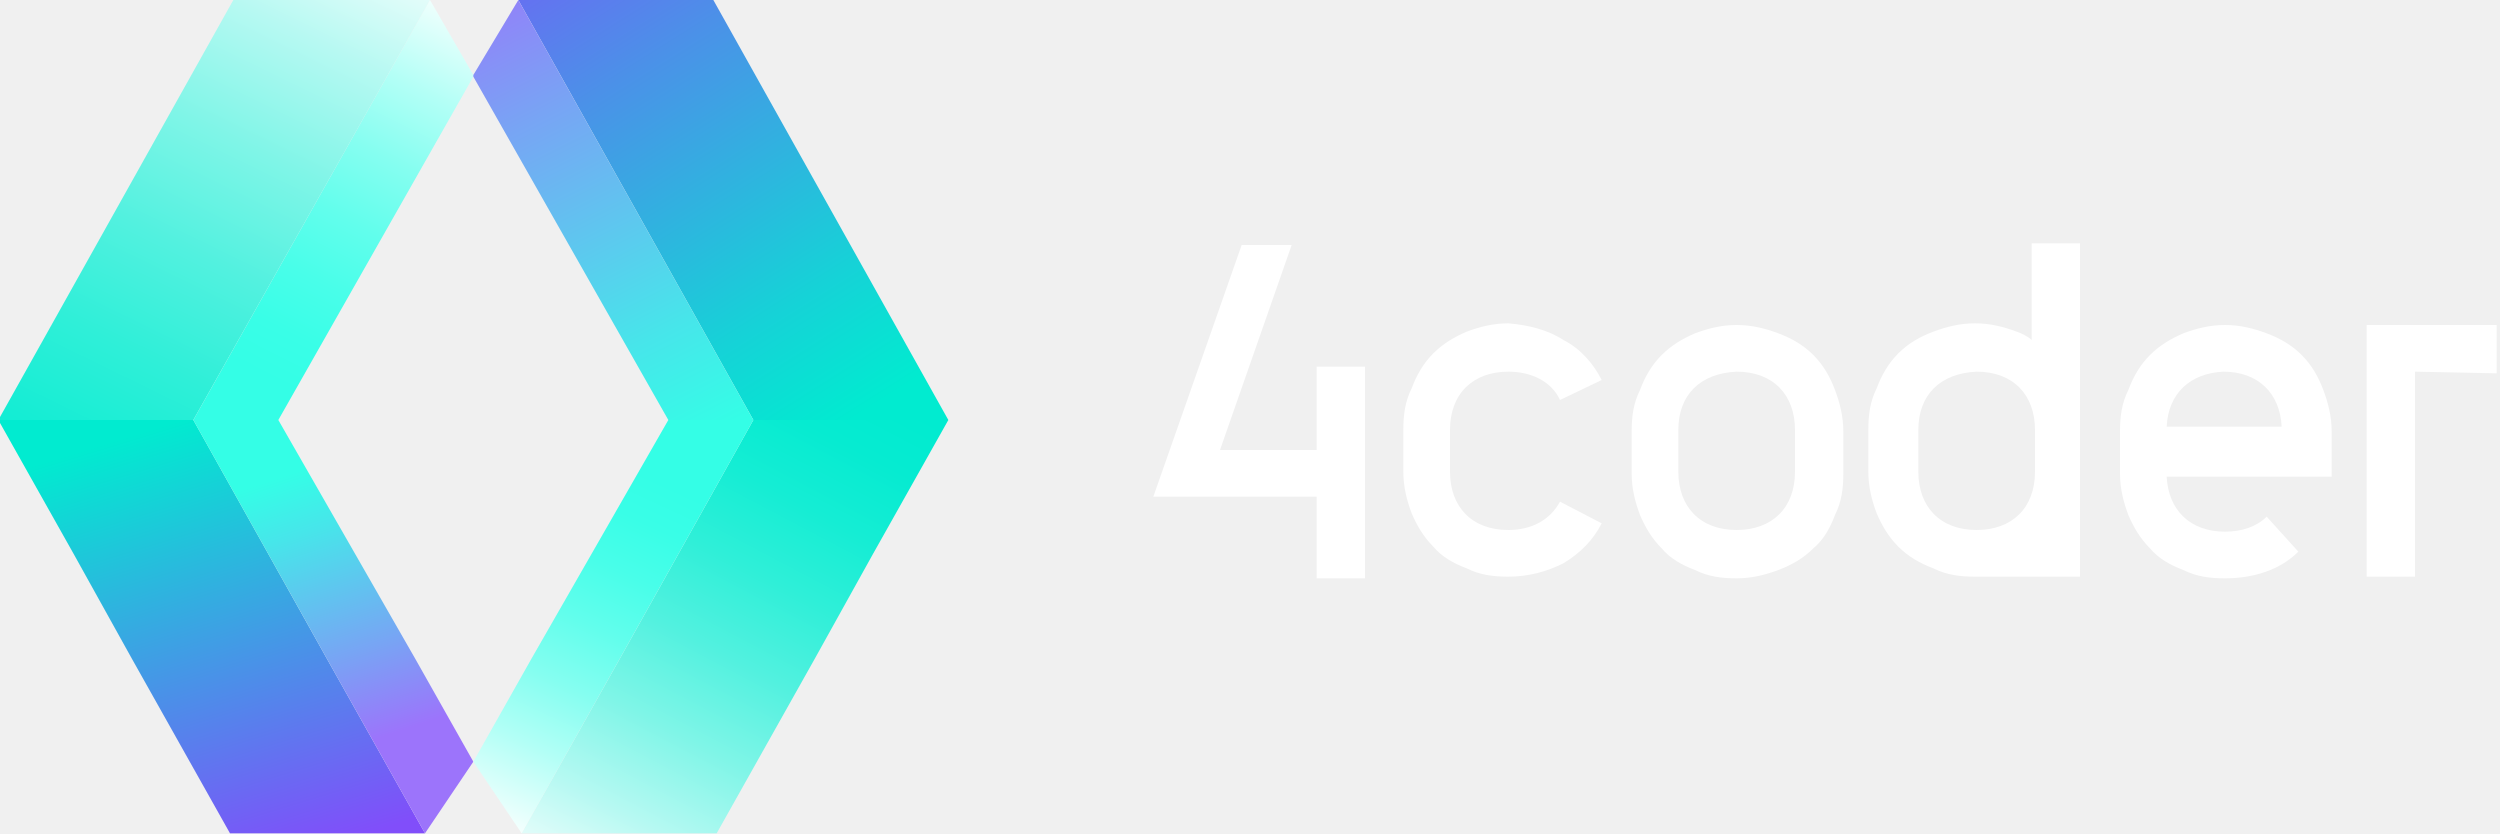
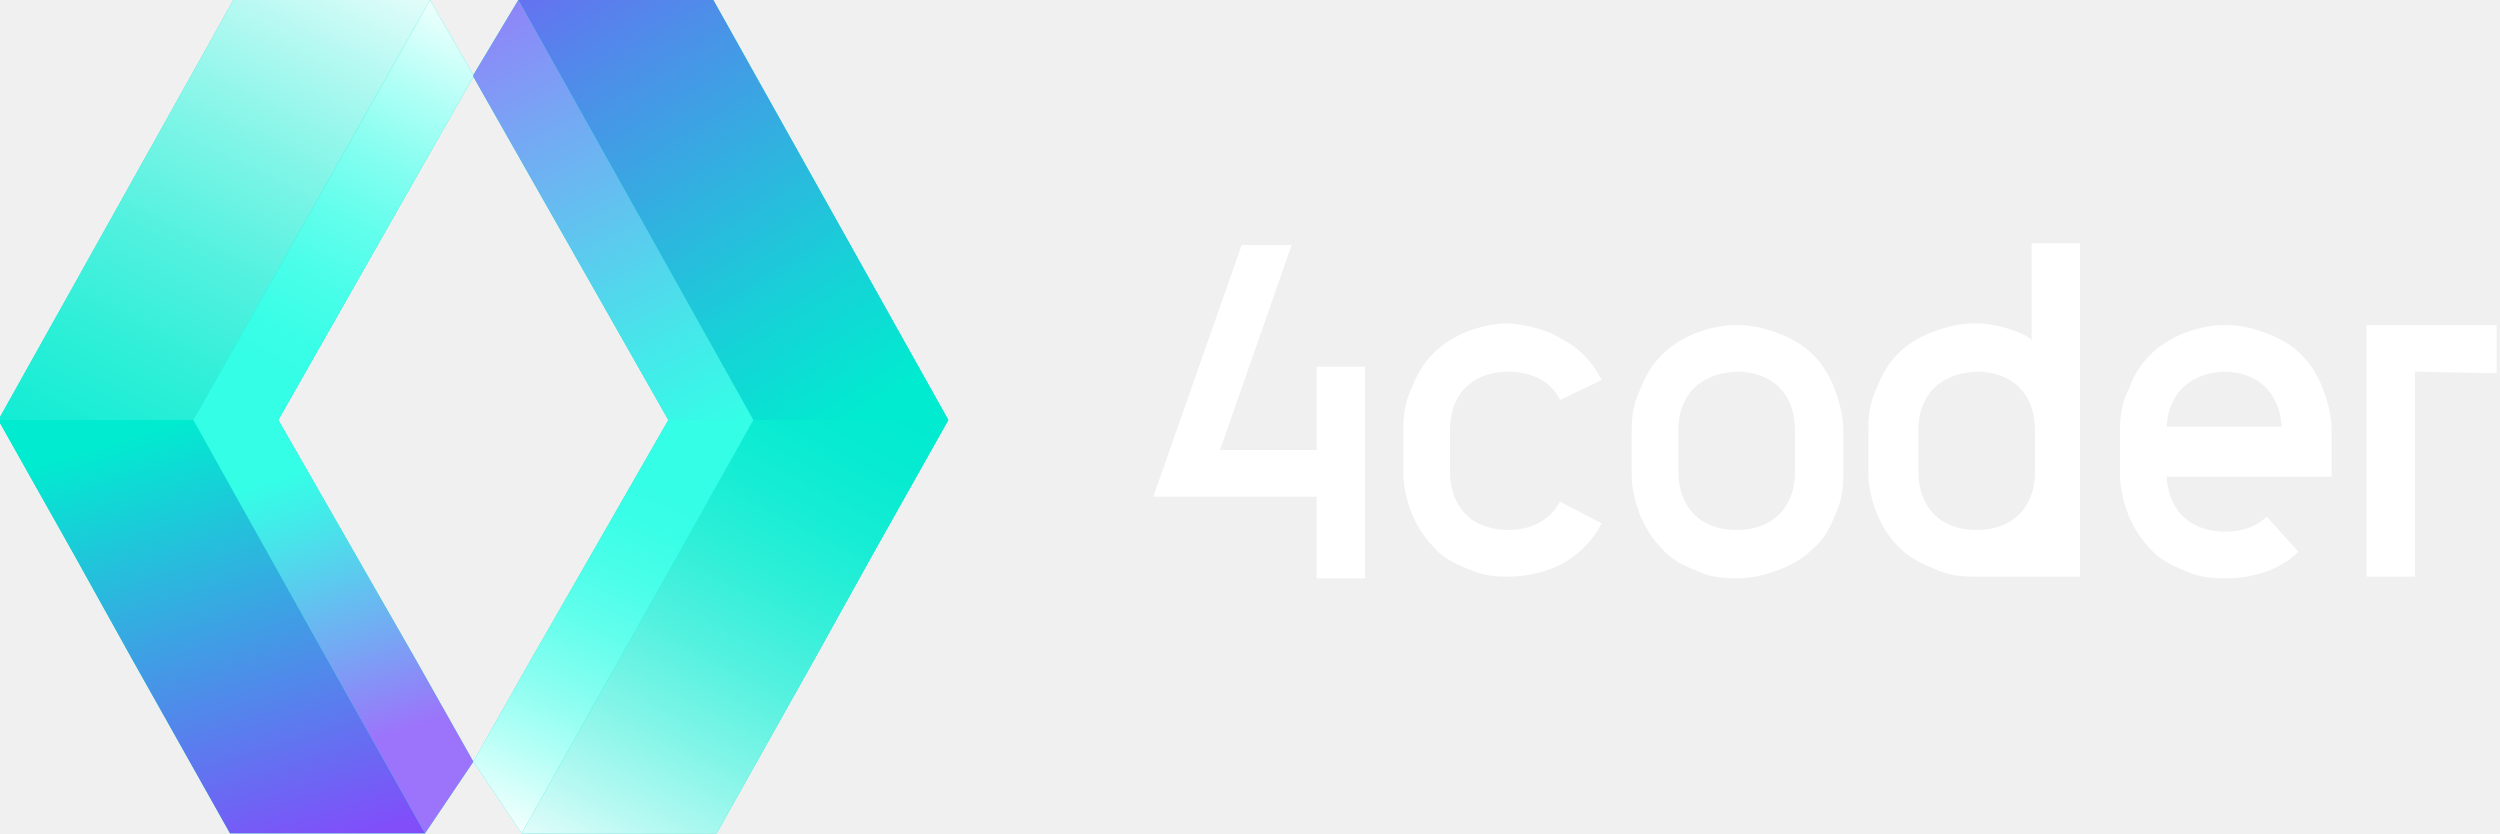
<svg xmlns="http://www.w3.org/2000/svg" version="1.1" id="Слой_1" x="0px" y="0px" viewBox="0 0 150 50" style="enable-background:new 0 0 150 50;" xml:space="preserve">
  <style type="text/css">
- 	.st0{fill:#FFFFFF;}
- 	.st1{fill:url(#SVGID_1_);}
- 	.st2{fill:url(#SVGID_2_);}
- 	.st3{fill:url(#SVGID_3_);}
- 	.st4{fill:url(#SVGID_4_);}
- 	.st5{opacity:0.64;fill:#00A99D;enable-background:new    ;}
- 	.st6{fill:url(#SVGID_5_);}
- 	.st7{fill:url(#SVGID_6_);}
- 	.st8{fill:url(#SVGID_7_);}
- 	.st9{fill:url(#SVGID_8_);}
+ 	.st0{fill:#01EBD0;}
+ 	.st1{fill:#FFFFFF;}
+ 	.st2{fill:url(#SVGID_1_);}
+ 	.st3{fill:url(#SVGID_2_);}
+ 	.st4{fill:url(#SVGID_3_);}
+ 	.st5{fill:url(#SVGID_4_);}
+ 	.st6{opacity:0.64;fill:#00A99D;enable-background:new    ;}
+ 	.st7{fill:url(#SVGID_5_);}
+ 	.st8{fill:url(#SVGID_6_);}
+ 	.st9{fill:url(#SVGID_7_);}
+ 	.st10{fill:url(#SVGID_8_);}
</style>
  <g>
-     <path class="st0" d="M79,26.9V22h2.9v12.7H79v-4.9h-9.8l5.3-15.1h3l-4.3,12.3H79z" />
-     <path class="st0" d="M93.8,20.4c1,0.5,1.8,1.4,2.3,2.4L93.6,24c-0.5-1.1-1.7-1.7-3.1-1.7c-2.1,0-3.5,1.3-3.5,3.5v2.5   c0,2.1,1.3,3.5,3.5,3.5c1.4,0,2.5-0.6,3.1-1.7l2.5,1.3c-0.5,1-1.3,1.8-2.3,2.4c-1,0.5-2.1,0.8-3.3,0.8c-0.9,0-1.7-0.1-2.5-0.5   c-0.8-0.3-1.5-0.7-2-1.3c-0.6-0.6-1-1.3-1.3-2c-0.3-0.8-0.5-1.6-0.5-2.5v-2.5c0-0.9,0.1-1.7,0.5-2.5c0.3-0.8,0.7-1.5,1.3-2.1   c0.6-0.6,1.3-1,2-1.3c0.8-0.3,1.6-0.5,2.5-0.5C91.7,19.5,92.9,19.8,93.8,20.4z" />
-     <path class="st0" d="M106.7,20c0.8,0.3,1.5,0.7,2.1,1.3c0.6,0.6,1,1.3,1.3,2.1c0.3,0.8,0.5,1.6,0.5,2.5v2.5c0,0.9-0.1,1.7-0.5,2.5   c-0.3,0.8-0.7,1.5-1.3,2c-0.6,0.6-1.3,1-2.1,1.3c-0.8,0.3-1.6,0.5-2.5,0.5c-0.9,0-1.7-0.1-2.5-0.5c-0.8-0.3-1.5-0.7-2-1.3   c-0.6-0.6-1-1.3-1.3-2c-0.3-0.8-0.5-1.6-0.5-2.5v-2.5c0-0.9,0.1-1.7,0.5-2.5c0.3-0.8,0.7-1.5,1.3-2.1c0.6-0.6,1.3-1,2-1.3   c0.8-0.3,1.6-0.5,2.5-0.5C105.1,19.5,105.9,19.7,106.7,20z M100.7,25.8v2.5c0,2.1,1.3,3.5,3.5,3.5c2.1,0,3.5-1.3,3.5-3.5v-2.5   c0-2.1-1.3-3.5-3.5-3.5C102,22.4,100.7,23.7,100.7,25.8z" />
-     <path class="st0" d="M122,34.6c0,0-2.6,0-3.5,0c-0.9,0-1.7-0.1-2.5-0.5c-0.8-0.3-1.5-0.7-2.1-1.3c-0.6-0.6-1-1.3-1.3-2   c-0.3-0.8-0.5-1.6-0.5-2.5v-2.5c0-0.9,0.1-1.7,0.5-2.5c0.3-0.8,0.7-1.5,1.3-2.1c0.6-0.6,1.3-1,2.1-1.3c0.8-0.3,1.6-0.5,2.5-0.5   c0.9,0,1.7,0.2,2.5,0.5c0.3,0.1,0.7,0.3,0.9,0.5v-5.8h2.9v20H122z M115.1,25.8v2.5c0,2.1,1.3,3.5,3.5,3.5c2.1,0,3.5-1.3,3.5-3.5   v-2.5c0-2.1-1.3-3.5-3.5-3.5C116.4,22.4,115.1,23.7,115.1,25.8z" />
-     <path class="st0" d="M136,20c0.8,0.3,1.5,0.7,2.1,1.3c0.6,0.6,1,1.3,1.3,2.1c0.3,0.8,0.5,1.6,0.5,2.5v2.7H130   c0.1,2,1.4,3.3,3.5,3.3c1,0,1.9-0.3,2.5-0.9l1.9,2.1c-1.1,1.1-2.7,1.6-4.4,1.6c-0.9,0-1.7-0.1-2.5-0.5c-0.8-0.3-1.5-0.7-2-1.3   c-0.6-0.6-1-1.3-1.3-2c-0.3-0.8-0.5-1.6-0.5-2.5v-2.5c0-0.9,0.1-1.7,0.5-2.5c0.3-0.8,0.7-1.5,1.3-2.1c0.6-0.6,1.3-1,2-1.3   c0.8-0.3,1.6-0.5,2.5-0.5C134.4,19.5,135.2,19.7,136,20z M130,25.6h6.9c-0.1-2-1.4-3.3-3.5-3.3C131.4,22.4,130.1,23.6,130,25.6z" />
-     <path class="st0" d="M144.9,22.3l0,3.5v8.8h-2.9V19.5h2.9c0,0,2.6,0,3.5,0h1.4v2.9L144.9,22.3z" />
+     <polygon class="st0" points="28.4,4.6 16.7,25.2 24.9,39.5 28.4,45.7 25.5,50 13.8,50 7.9,39.5 4.4,33.2 -0.1,25.2 4.6,16.8 14,0    25.8,0 28.4,4.5  " />
+     <polygon class="st0" points="56.9,25.2 52.4,33.2 48.9,39.5 43,50 31.3,50 28.4,45.7 31.9,39.5 40.1,25.2 28.4,4.6 28.4,4.5    31.1,0 42.8,0 52.2,16.8  " />
  </g>
  <g>
-     <linearGradient id="SVGID_1_" gradientUnits="userSpaceOnUse" x1="21.713" y1="56.554" x2="1.135" y2="14.467" gradientTransform="matrix(1 0 0 -1 0 51)">
+     <path class="st1" d="M79,26.9V22h2.9v12.7H79v-4.9h-9.8l5.3-15.1h3L73.2,27H79V26.9z" />
+     <path class="st1" d="M93.8,20.4c1,0.5,1.8,1.4,2.3,2.4L93.6,24c-0.5-1.1-1.7-1.7-3.1-1.7c-2.1,0-3.5,1.3-3.5,3.5v2.5   c0,2.1,1.3,3.5,3.5,3.5c1.4,0,2.5-0.6,3.1-1.7l2.5,1.3c-0.5,1-1.3,1.8-2.3,2.4c-1,0.5-2.1,0.8-3.3,0.8c-0.9,0-1.7-0.1-2.5-0.5   c-0.8-0.3-1.5-0.7-2-1.3c-0.6-0.6-1-1.3-1.3-2c-0.3-0.8-0.5-1.6-0.5-2.5v-2.5c0-0.9,0.1-1.7,0.5-2.5c0.3-0.8,0.7-1.5,1.3-2.1   c0.6-0.6,1.3-1,2-1.3c0.8-0.3,1.6-0.5,2.5-0.5C91.7,19.5,92.9,19.8,93.8,20.4z" />
+     <path class="st1" d="M106.7,20c0.8,0.3,1.5,0.7,2.1,1.3c0.6,0.6,1,1.3,1.3,2.1c0.3,0.8,0.5,1.6,0.5,2.5v2.5c0,0.9-0.1,1.7-0.5,2.5   c-0.3,0.8-0.7,1.5-1.3,2c-0.6,0.6-1.3,1-2.1,1.3c-0.8,0.3-1.6,0.5-2.5,0.5s-1.7-0.1-2.5-0.5c-0.8-0.3-1.5-0.7-2-1.3   c-0.6-0.6-1-1.3-1.3-2c-0.3-0.8-0.5-1.6-0.5-2.5v-2.5c0-0.9,0.1-1.7,0.5-2.5c0.3-0.8,0.7-1.5,1.3-2.1c0.6-0.6,1.3-1,2-1.3   c0.8-0.3,1.6-0.5,2.5-0.5C105.1,19.5,105.9,19.7,106.7,20z M100.7,25.8v2.5c0,2.1,1.3,3.5,3.5,3.5c2.1,0,3.5-1.3,3.5-3.5v-2.5   c0-2.1-1.3-3.5-3.5-3.5C102,22.4,100.7,23.7,100.7,25.8z" />
+     <path class="st1" d="M122,34.6c0,0-2.6,0-3.5,0s-1.7-0.1-2.5-0.5c-0.8-0.3-1.5-0.7-2.1-1.3s-1-1.3-1.3-2c-0.3-0.8-0.5-1.6-0.5-2.5   v-2.5c0-0.9,0.1-1.7,0.5-2.5c0.3-0.8,0.7-1.5,1.3-2.1c0.6-0.6,1.3-1,2.1-1.3c0.8-0.3,1.6-0.5,2.5-0.5s1.7,0.2,2.5,0.5   c0.3,0.1,0.7,0.3,0.9,0.5v-5.8h2.9v20H122z M115.1,25.8v2.5c0,2.1,1.3,3.5,3.5,3.5c2.1,0,3.5-1.3,3.5-3.5v-2.5   c0-2.1-1.3-3.5-3.5-3.5C116.4,22.4,115.1,23.7,115.1,25.8z" />
+     <path class="st1" d="M136,20c0.8,0.3,1.5,0.7,2.1,1.3c0.6,0.6,1,1.3,1.3,2.1c0.3,0.8,0.5,1.6,0.5,2.5v2.7H130   c0.1,2,1.4,3.3,3.5,3.3c1,0,1.9-0.3,2.5-0.9l1.9,2.1c-1.1,1.1-2.7,1.6-4.4,1.6c-0.9,0-1.7-0.1-2.5-0.5c-0.8-0.3-1.5-0.7-2-1.3   c-0.6-0.6-1-1.3-1.3-2c-0.3-0.8-0.5-1.6-0.5-2.5v-2.5c0-0.9,0.1-1.7,0.5-2.5c0.3-0.8,0.7-1.5,1.3-2.1s1.3-1,2-1.3   c0.8-0.3,1.6-0.5,2.5-0.5C134.4,19.5,135.2,19.7,136,20z M130,25.6h6.9c-0.1-2-1.4-3.3-3.5-3.3C131.4,22.4,130.1,23.6,130,25.6z" />
+     <path class="st1" d="M144.9,22.3v3.5v8.8H142V19.5h2.9c0,0,2.6,0,3.5,0h1.4v2.9L144.9,22.3z" />
+   </g>
+   <g>
+     <linearGradient id="SVGID_1_" gradientUnits="userSpaceOnUse" x1="21.723" y1="793.451" x2="1.146" y2="835.538" gradientTransform="matrix(1 0 0 1 0 -799)">
      <stop offset="0" style="stop-color:#FFFFFF" />
      <stop offset="2.062309e-02" style="stop-color:#F6FEFD" />
      <stop offset="0.182" style="stop-color:#B6F9F2" />
      <stop offset="0.341" style="stop-color:#7FF5E7" />
      <stop offset="0.493" style="stop-color:#52F1DF" />
      <stop offset="0.639" style="stop-color:#2FEFD8" />
      <stop offset="0.776" style="stop-color:#15EDD4" />
      <stop offset="0.9" style="stop-color:#06EBD1" />
      <stop offset="1" style="stop-color:#01EBD0" />
    </linearGradient>
-     <polygon class="st1" points="25.8,0 11.6,25.2 -0.1,25.2 4.6,16.8 14,0  " />
-     <linearGradient id="SVGID_2_" gradientUnits="userSpaceOnUse" x1="19.475" y1="-8.75" x2="9.002" y2="25.436" gradientTransform="matrix(1 0 0 -1 0 51)">
+     <polygon class="st2" points="25.8,0 11.6,25.2 -0.1,25.2 4.6,16.8 14,0  " />
+     <linearGradient id="SVGID_2_" gradientUnits="userSpaceOnUse" x1="19.485" y1="858.747" x2="9.012" y2="824.561" gradientTransform="matrix(1 0 0 1 0 -799)">
      <stop offset="0.239" style="stop-color:#814EFA" />
      <stop offset="0.312" style="stop-color:#745DF6" />
      <stop offset="0.994" style="stop-color:#01EBD0" />
    </linearGradient>
-     <polygon class="st2" points="25.5,50 13.8,50 7.9,39.5 4.4,33.2 -0.1,25.2 11.6,25.2 19.6,39.5  " />
-     <linearGradient id="SVGID_3_" gradientUnits="userSpaceOnUse" x1="27.752" y1="51.363" x2="12.245" y2="20.827" gradientTransform="matrix(1 0 0 -1 0 51)">
+     <polygon class="st3" points="25.5,50 13.8,50 7.9,39.5 4.4,33.2 -0.1,25.2 11.6,25.2 19.6,39.5  " />
+     <linearGradient id="SVGID_3_" gradientUnits="userSpaceOnUse" x1="27.751" y1="798.637" x2="12.244" y2="829.173" gradientTransform="matrix(1 0 0 1 0 -799)">
      <stop offset="0" style="stop-color:#FFFFFF" />
      <stop offset="5.151084e-02" style="stop-color:#E8FFFC" />
      <stop offset="0.186" style="stop-color:#B2FFF6" />
      <stop offset="0.318" style="stop-color:#85FEF0" />
      <stop offset="0.444" style="stop-color:#62FEEC" />
      <stop offset="0.561" style="stop-color:#49FEE9" />
      <stop offset="0.668" style="stop-color:#39FEE7" />
      <stop offset="0.754" style="stop-color:#34FEE6" />
    </linearGradient>
-     <polygon class="st3" points="28.4,4.6 28.4,4.6 16.7,25.2 11.6,25.2 25.8,0 28.4,4.5  " />
-     <linearGradient id="SVGID_4_" gradientUnits="userSpaceOnUse" x1="22.927" y1="6.768" x2="17.618" y2="22.742" gradientTransform="matrix(1 0 0 -1 0 51)">
+     <polygon class="st4" points="28.4,4.6 28.4,4.6 16.7,25.2 11.6,25.2 25.8,0 28.4,4.5  " />
+     <linearGradient id="SVGID_4_" gradientUnits="userSpaceOnUse" x1="22.92" y1="843.234" x2="17.61" y2="827.261" gradientTransform="matrix(1 0 0 1 0 -799)">
      <stop offset="0" style="stop-color:#9C74FB" />
      <stop offset="0.315" style="stop-color:#78A4F4" />
      <stop offset="0.776" style="stop-color:#47E5EA" />
      <stop offset="0.994" style="stop-color:#34FEE6" />
    </linearGradient>
-     <polygon class="st4" points="28.4,45.7 28.4,45.7 28.4,45.7 25.5,50 19.6,39.5 11.6,25.2 16.7,25.2 24.9,39.5  " />
-     <polygon class="st5" points="28.4,4.6 28.4,4.6 28.4,4.6 28.4,4.5  " />
-     <linearGradient id="SVGID_5_" gradientUnits="userSpaceOnUse" x1="26.642" y1="65.995" x2="51.691" y2="26.155" gradientTransform="matrix(1 0 0 -1 0 51)">
+     <polygon class="st5" points="28.4,45.7 28.4,45.7 28.4,45.7 25.5,50 19.6,39.5 11.6,25.2 16.7,25.2 24.9,39.5  " />
+     <polygon class="st6" points="28.4,4.6 28.4,4.6 28.4,4.6 28.4,4.5  " />
+     <linearGradient id="SVGID_5_" gradientUnits="userSpaceOnUse" x1="26.648" y1="784.002" x2="51.697" y2="823.841" gradientTransform="matrix(1 0 0 1 0 -799)">
      <stop offset="0.14" style="stop-color:#814EFA" />
      <stop offset="0.476" style="stop-color:#4B91E8" />
      <stop offset="0.832" style="stop-color:#16D2D7" />
      <stop offset="1" style="stop-color:#01EBD0" />
    </linearGradient>
-     <polygon class="st6" points="56.9,25.2 45.2,25.2 31.1,0 42.8,0 52.2,16.8  " />
-     <linearGradient id="SVGID_6_" gradientUnits="userSpaceOnUse" x1="31.017" y1="-11.442" x2="51.771" y2="27.921" gradientTransform="matrix(1 0 0 -1 0 51)">
+     <polygon class="st7" points="56.9,25.2 45.2,25.2 31.1,0 42.8,0 52.2,16.8  " />
+     <linearGradient id="SVGID_6_" gradientUnits="userSpaceOnUse" x1="31.005" y1="861.436" x2="51.76" y2="822.073" gradientTransform="matrix(1 0 0 1 0 -799)">
      <stop offset="0.193" style="stop-color:#FFFFFF" />
      <stop offset="0.209" style="stop-color:#F6FEFD" />
      <stop offset="0.339" style="stop-color:#B6F9F2" />
      <stop offset="0.468" style="stop-color:#7FF5E7" />
      <stop offset="0.591" style="stop-color:#52F1DF" />
      <stop offset="0.709" style="stop-color:#2FEFD8" />
      <stop offset="0.819" style="stop-color:#15EDD4" />
      <stop offset="0.919" style="stop-color:#06EBD1" />
      <stop offset="1" style="stop-color:#01EBD0" />
    </linearGradient>
-     <polygon class="st7" points="56.9,25.2 52.4,33.2 48.9,39.5 43,50 31.3,50 37.2,39.5 45.2,25.2  " />
-     <linearGradient id="SVGID_7_" gradientUnits="userSpaceOnUse" x1="28.125" y1="53.365" x2="42.677" y2="24.5" gradientTransform="matrix(1 0 0 -1 0 51)">
+     <polygon class="st8" points="56.9,25.2 52.4,33.2 48.9,39.5 43,50 31.3,50 37.2,39.5 45.2,25.2  " />
+     <linearGradient id="SVGID_7_" gradientUnits="userSpaceOnUse" x1="28.102" y1="796.646" x2="42.654" y2="825.512" gradientTransform="matrix(1 0 0 1 0 -799)">
      <stop offset="0" style="stop-color:#9C74FB" />
      <stop offset="0.315" style="stop-color:#78A4F4" />
      <stop offset="0.776" style="stop-color:#47E5EA" />
      <stop offset="0.994" style="stop-color:#34FEE6" />
    </linearGradient>
-     <polygon class="st8" points="45.2,25.2 40.1,25.2 28.4,4.6 28.4,4.6 28.4,4.5 31.1,0  " />
-     <polygon class="st5" points="28.4,4.6 28.4,4.6 28.4,4.5  " />
-     <linearGradient id="SVGID_8_" gradientUnits="userSpaceOnUse" x1="29.927" y1="0.821" x2="43.047" y2="28.971" gradientTransform="matrix(1 0 0 -1 0 51)">
+     <polygon class="st9" points="45.2,25.2 40.1,25.2 28.4,4.6 28.4,4.6 28.4,4.5 31.1,0  " />
+     <polygon class="st6" points="28.4,4.6 28.4,4.6 28.4,4.5  " />
+     <linearGradient id="SVGID_8_" gradientUnits="userSpaceOnUse" x1="29.933" y1="849.182" x2="43.054" y2="821.032" gradientTransform="matrix(1 0 0 1 0 -799)">
      <stop offset="0" style="stop-color:#FFFFFF" />
      <stop offset="5.151084e-02" style="stop-color:#E8FFFC" />
      <stop offset="0.186" style="stop-color:#B2FFF6" />
      <stop offset="0.318" style="stop-color:#85FEF0" />
      <stop offset="0.444" style="stop-color:#62FEEC" />
      <stop offset="0.561" style="stop-color:#49FEE9" />
      <stop offset="0.668" style="stop-color:#39FEE7" />
      <stop offset="0.754" style="stop-color:#34FEE6" />
    </linearGradient>
-     <polygon class="st9" points="45.2,25.2 37.2,39.5 31.3,50 28.4,45.7 28.4,45.7 28.4,45.7 31.9,39.5 40.1,25.2  " />
+     <polygon class="st10" points="45.2,25.2 37.2,39.5 31.3,50 28.4,45.7 28.4,45.7 28.4,45.7 31.9,39.5 40.1,25.2  " />
  </g>
</svg>
